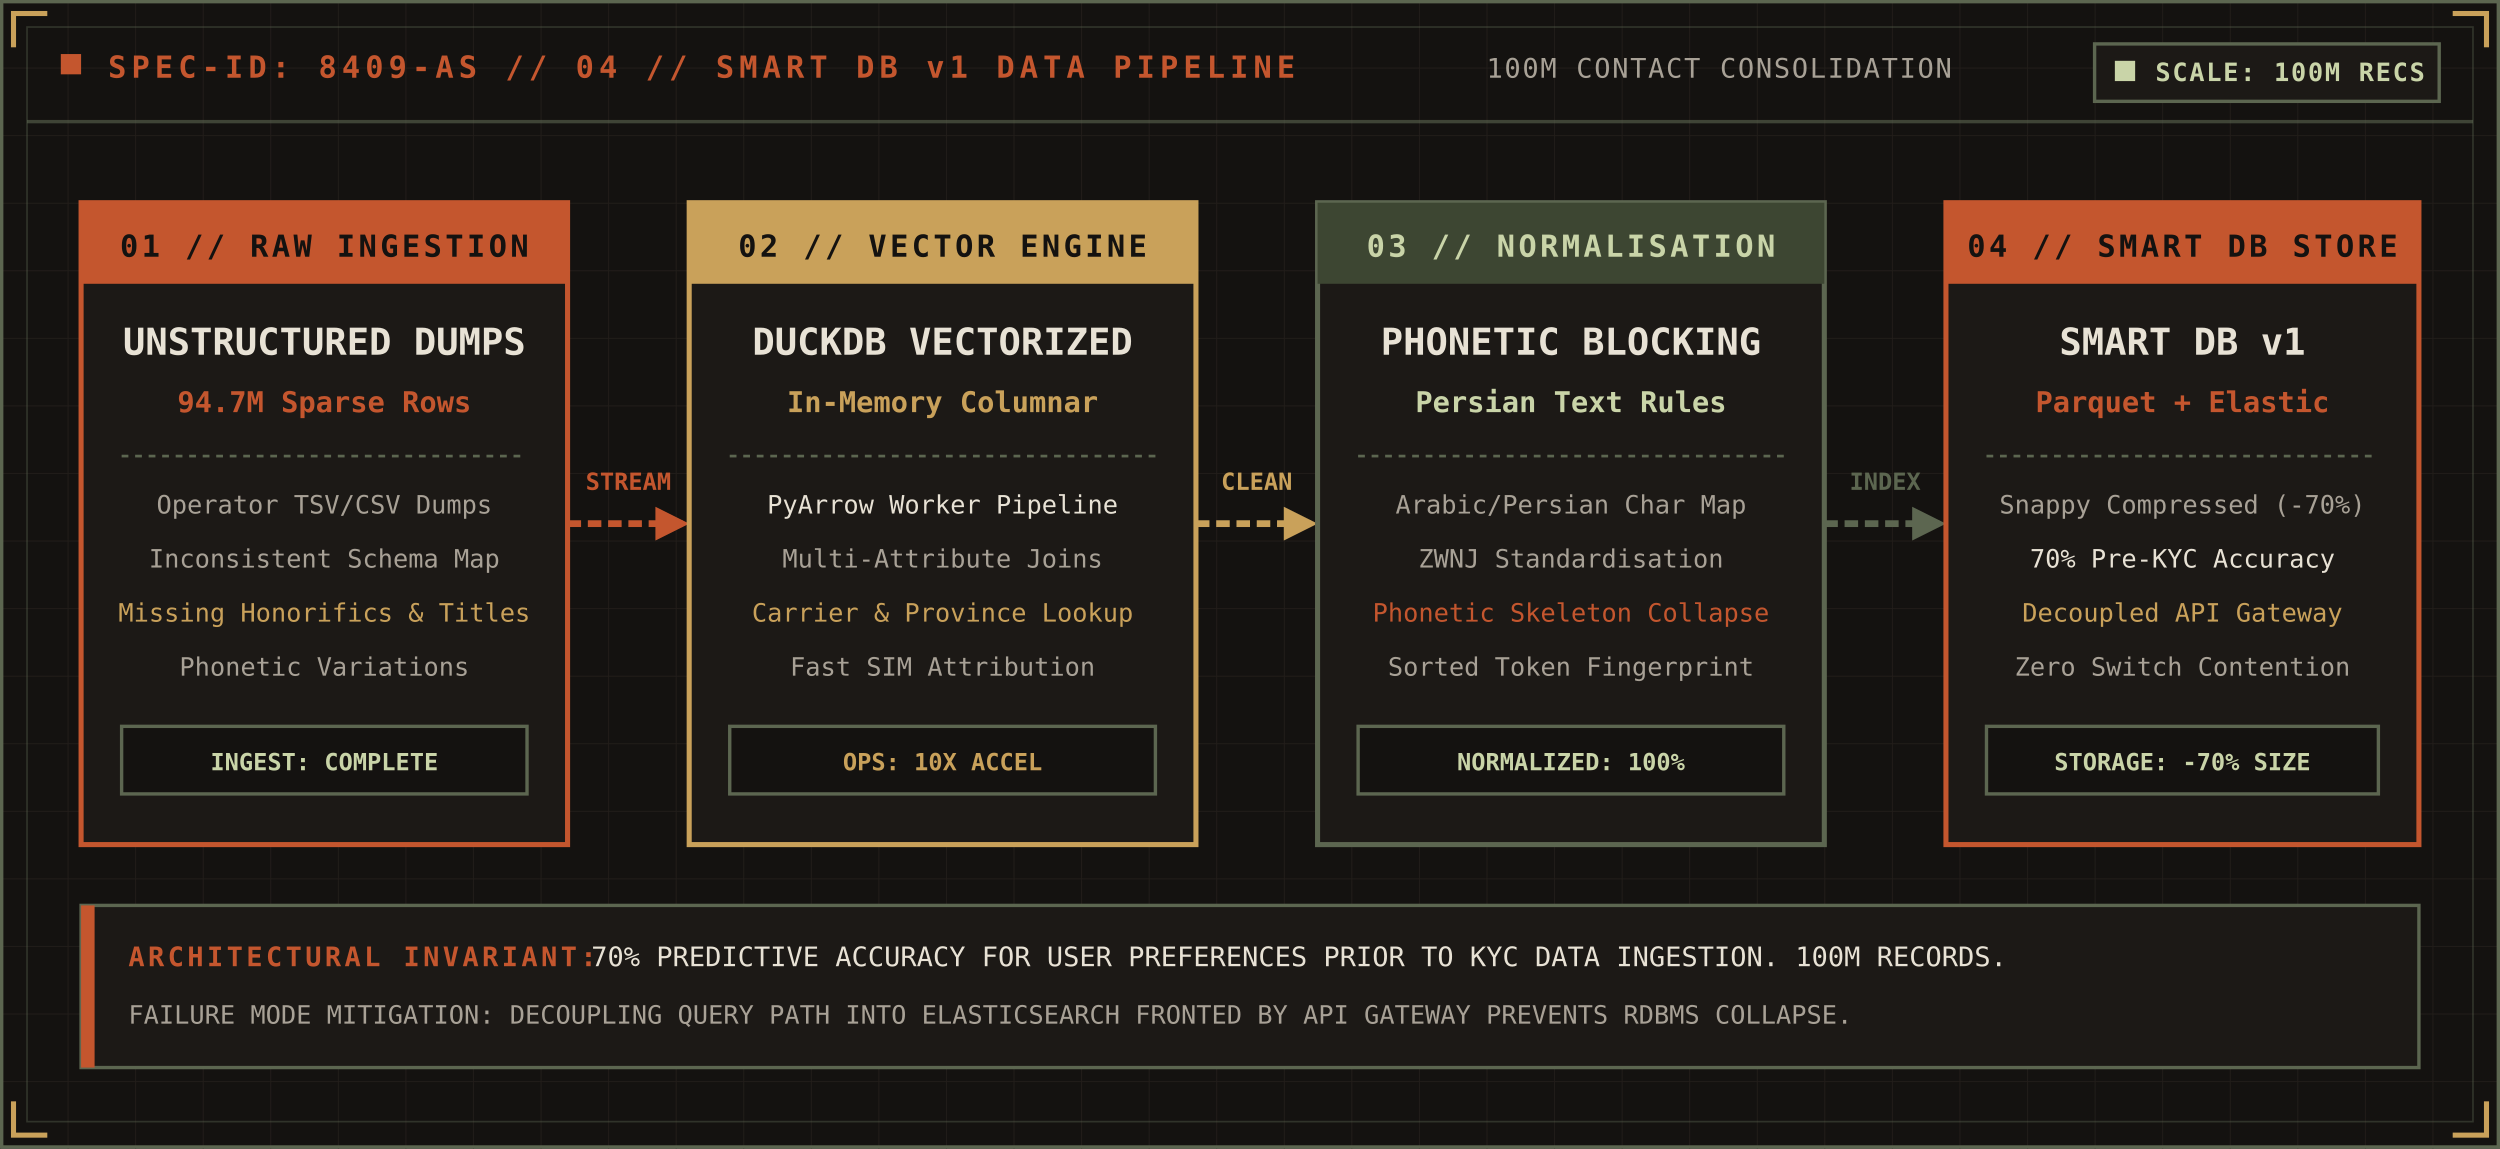
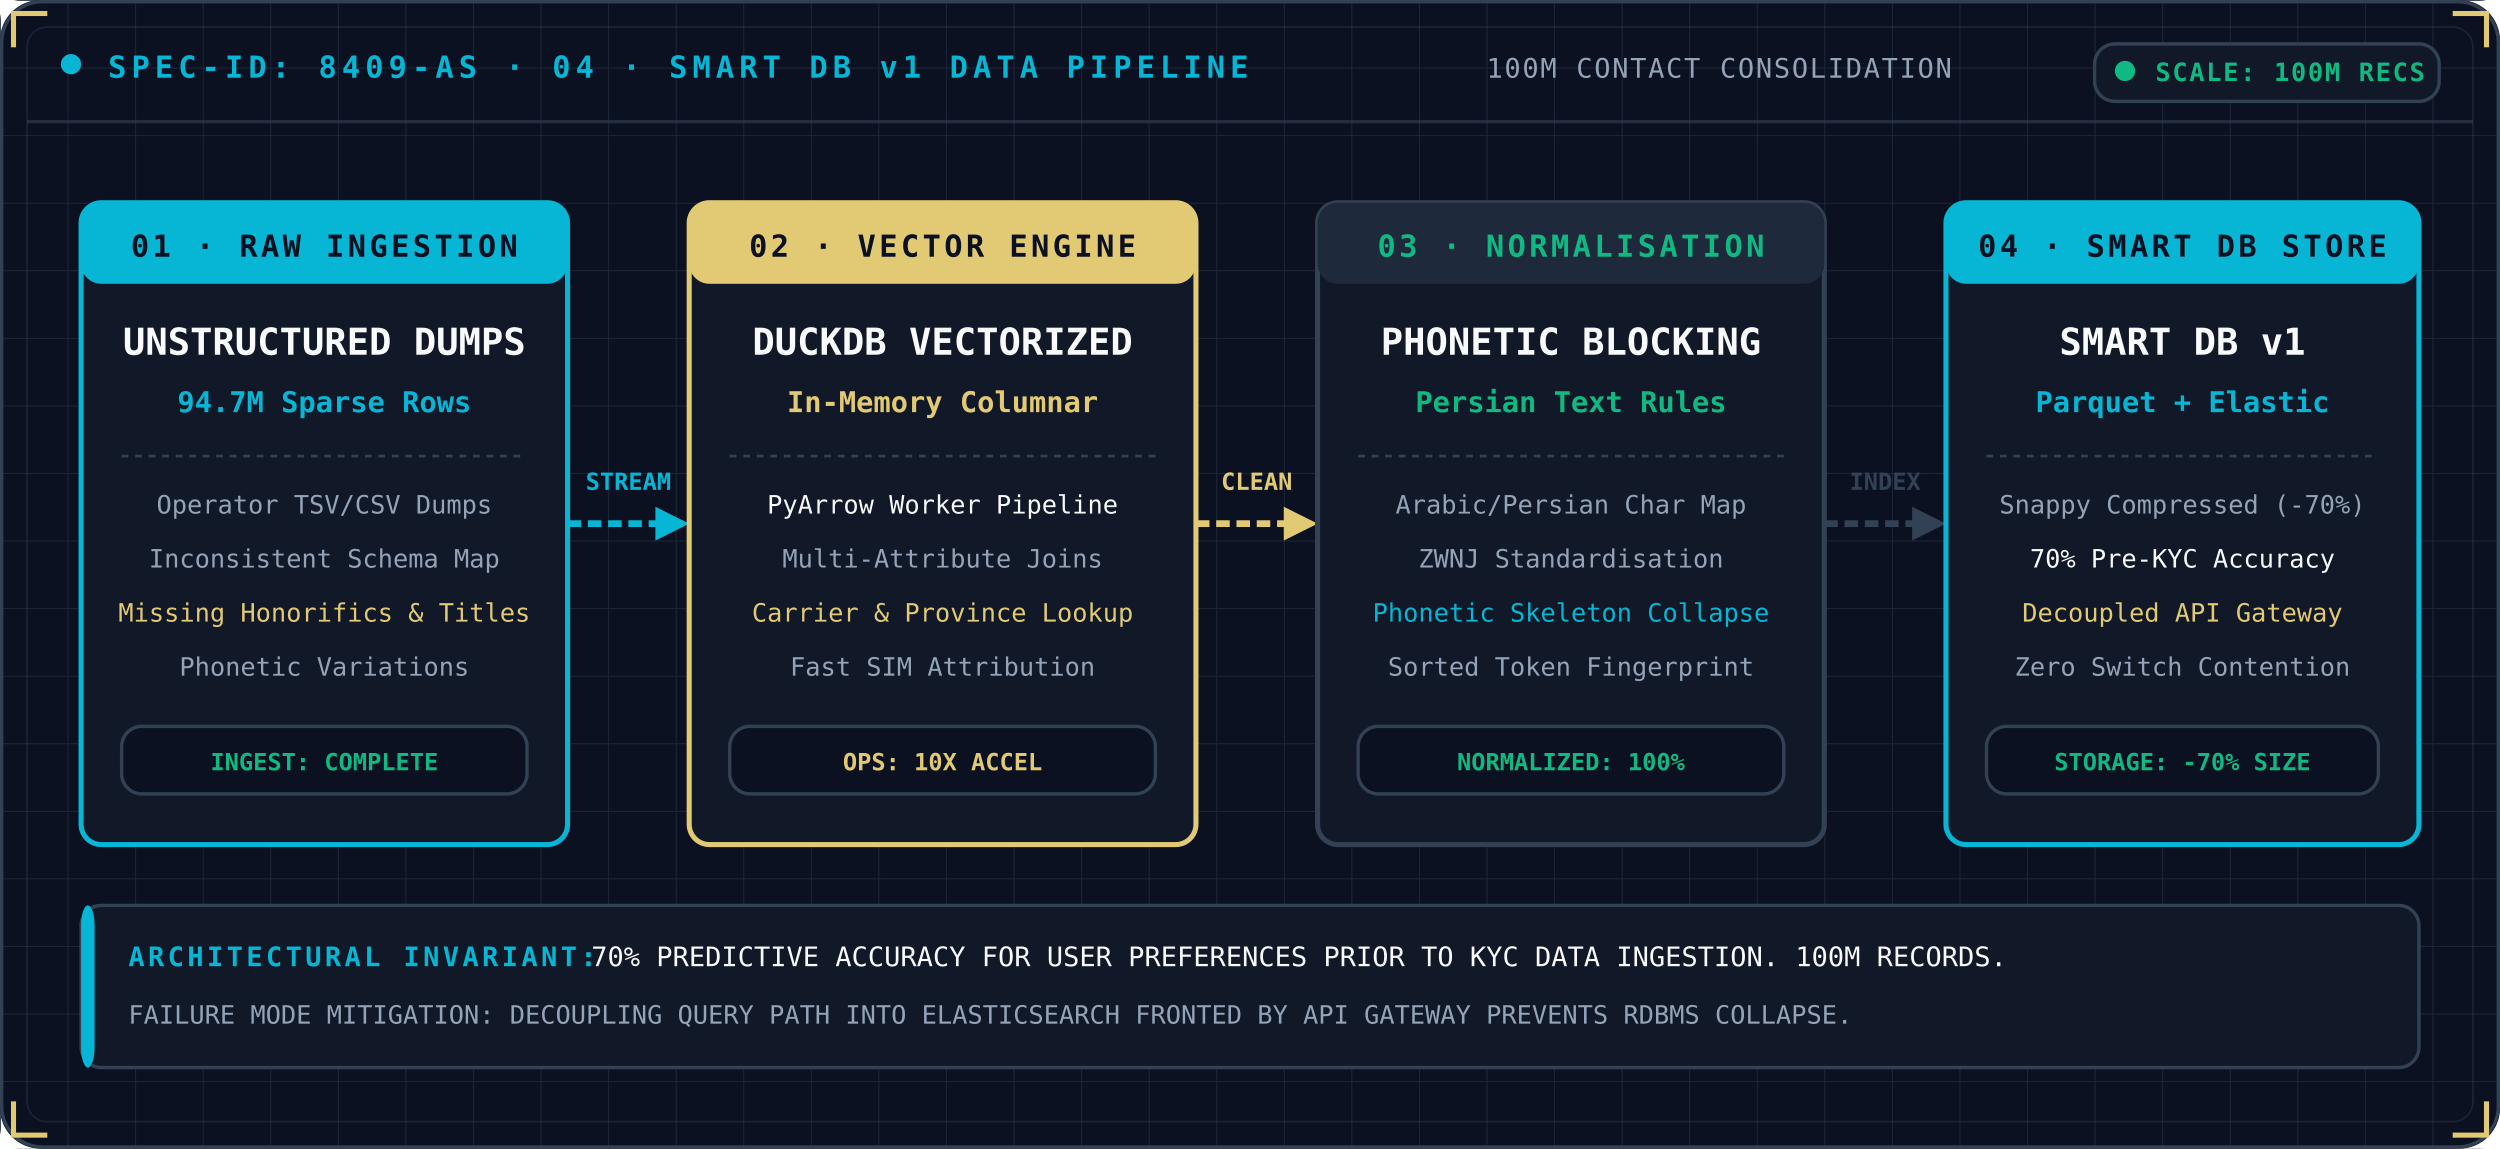
<svg xmlns="http://www.w3.org/2000/svg" viewBox="0 0 740 340" width="100%" height="100%" fill="none">
  <defs>
    <pattern id="grid-p4" width="20" height="20" patternUnits="userSpaceOnUse">
-       <path d="M 20 0 L 0 0 0 20" fill="none" stroke="#221e1a" stroke-width="0.5" />
+       <path d="M 20 0 L 0 0 0 20" fill="none" stroke="#1e293b" stroke-width="0.5" />
    </pattern>
    <style>
      text {
        font-family: 'IBM Plex Mono', monospace;
        user-select: none;
      }
    </style>
  </defs>
-   <rect width="740" height="340" fill="#141210" rx="0" />
-   <rect width="740" height="340" fill="url(#grid-p4)" rx="0" />
-   <rect x="0.5" y="0.5" width="739" height="339" stroke="#5c6650" stroke-width="1" rx="0" />
-   <rect x="8" y="8" width="724" height="324" stroke="#5c6650" stroke-width="0.5" stroke-opacity="0.4" rx="0" />
-   <path d="M 4 14 L 4 4 L 14 4" stroke="#c9a15a" stroke-width="1.5" fill="none" />
-   <path d="M 726 4 L 736 4 L 736 14" stroke="#c9a15a" stroke-width="1.5" fill="none" />
-   <path d="M 4 326 L 4 336 L 14 336" stroke="#c9a15a" stroke-width="1.5" fill="none" />
-   <path d="M 726 336 L 736 336 L 736 326" stroke="#c9a15a" stroke-width="1.5" fill="none" />
-   <line x1="8" y1="36" x2="732" y2="36" stroke="#5c6650" stroke-width="1" stroke-opacity="0.6" />
-   <rect x="18" y="16" width="6" height="6" fill="#c4562e" rx="0" />
-   <text x="32" y="23" fill="#c4562e" font-size="9" font-weight="700" letter-spacing="1.5">SPEC-ID: 8409-AS // 04 // SMART DB v1 DATA PIPELINE</text>
-   <text x="440" y="23" fill="#a8a196" font-size="8" letter-spacing="0.5">100M CONTACT CONSOLIDATION</text>
-   <rect x="620" y="13" width="102" height="17" fill="#1c1916" stroke="#5c6650" stroke-width="1" rx="0" />
-   <rect x="626" y="18" width="6" height="6" fill="#c9d4a8" rx="0" />
-   <text x="638" y="24" fill="#c9d4a8" font-size="7.5" font-weight="700" letter-spacing="0.5">SCALE: 100M RECS</text>
+   <rect width="740" height="340" fill="#0b1120" rx="12" />
+   <rect width="740" height="340" fill="url(#grid-p4)" rx="6" />
+   <rect x="0.5" y="0.5" width="739" height="339" stroke="#334155" stroke-width="1" rx="12" />
+   <rect x="8" y="8" width="724" height="324" stroke="#334155" stroke-width="0.5" stroke-opacity="0.4" rx="6" />
+   <path d="M 4 14 L 4 4 L 14 4" stroke="#e2c974" stroke-width="1.5" fill="none" />
+   <path d="M 726 4 L 736 4 L 736 14" stroke="#e2c974" stroke-width="1.5" fill="none" />
+   <path d="M 4 326 L 4 336 L 14 336" stroke="#e2c974" stroke-width="1.5" fill="none" />
+   <path d="M 726 336 L 736 336 L 736 326" stroke="#e2c974" stroke-width="1.5" fill="none" />
+   <line x1="8" y1="36" x2="732" y2="36" stroke="#334155" stroke-width="1" stroke-opacity="0.6" />
+   <rect x="18" y="16" width="6" height="6" fill="#06b6d4" rx="6" />
+   <text x="32" y="23" fill="#06b6d4" font-size="9" font-weight="700" letter-spacing="1.5">SPEC-ID: 8409-AS · 04 · SMART DB v1 DATA PIPELINE</text>
+   <text x="440" y="23" fill="#94a3b8" font-size="8" letter-spacing="0.5">100M CONTACT CONSOLIDATION</text>
+   <rect x="620" y="13" width="102" height="17" fill="#111827" stroke="#334155" stroke-width="1" rx="6" />
+   <rect x="626" y="18" width="6" height="6" fill="#10b981" rx="6" />
+   <text x="638" y="24" fill="#10b981" font-size="7.5" font-weight="700" letter-spacing="0.5">SCALE: 100M RECS</text>
  <g id="mod-raw">
-     <rect x="24" y="60" width="144" height="190" fill="#1c1916" stroke="#c4562e" stroke-width="1.5" rx="0" />
-     <rect x="24" y="60" width="144" height="24" fill="#c4562e" rx="0" />
-     <text x="96" y="76" fill="#141210" font-size="9" font-weight="700" text-anchor="middle" letter-spacing="1">01 // RAW INGESTION</text>
-     <text x="96" y="105" fill="#e8e2d5" font-size="11" font-weight="700" text-anchor="middle">UNSTRUCTURED DUMPS</text>
-     <text x="96" y="122" fill="#c4562e" font-size="8.5" font-weight="700" text-anchor="middle">94.7M Sparse Rows</text>
-     <line x1="36" y1="135" x2="156" y2="135" stroke="#5c6650" stroke-width="0.8" stroke-dasharray="2 2" />
-     <text x="96" y="152" fill="#a8a196" font-size="7.5" text-anchor="middle">Operator TSV/CSV Dumps</text>
-     <text x="96" y="168" fill="#a8a196" font-size="7.5" text-anchor="middle">Inconsistent Schema Map</text>
-     <text x="96" y="184" fill="#c9a15a" font-size="7.5" text-anchor="middle">Missing Honorifics &amp; Titles</text>
-     <text x="96" y="200" fill="#a8a196" font-size="7.5" text-anchor="middle">Phonetic Variations</text>
-     <rect x="36" y="215" width="120" height="20" fill="#141210" stroke="#5c6650" stroke-width="1" rx="0" />
-     <text x="96" y="228" fill="#c9d4a8" font-size="7" font-weight="700" text-anchor="middle">INGEST: COMPLETE</text>
+     <rect x="24" y="60" width="144" height="190" fill="#111827" stroke="#06b6d4" stroke-width="1.5" rx="6" />
+     <rect x="24" y="60" width="144" height="24" fill="#06b6d4" rx="6" />
+     <text x="96" y="76" fill="#0b1120" font-size="9" font-weight="700" text-anchor="middle" letter-spacing="1">01 · RAW INGESTION</text>
+     <text x="96" y="105" fill="#f8fafc" font-size="11" font-weight="700" text-anchor="middle">UNSTRUCTURED DUMPS</text>
+     <text x="96" y="122" fill="#06b6d4" font-size="8.5" font-weight="700" text-anchor="middle">94.7M Sparse Rows</text>
+     <line x1="36" y1="135" x2="156" y2="135" stroke="#334155" stroke-width="0.8" stroke-dasharray="2 2" />
+     <text x="96" y="152" fill="#94a3b8" font-size="7.5" text-anchor="middle">Operator TSV/CSV Dumps</text>
+     <text x="96" y="168" fill="#94a3b8" font-size="7.5" text-anchor="middle">Inconsistent Schema Map</text>
+     <text x="96" y="184" fill="#e2c974" font-size="7.5" text-anchor="middle">Missing Honorifics &amp; Titles</text>
+     <text x="96" y="200" fill="#94a3b8" font-size="7.5" text-anchor="middle">Phonetic Variations</text>
+     <rect x="36" y="215" width="120" height="20" fill="#0b1120" stroke="#334155" stroke-width="1" rx="6" />
+     <text x="96" y="228" fill="#10b981" font-size="7" font-weight="700" text-anchor="middle">INGEST: COMPLETE</text>
  </g>
-   <path d="M 168 155 L 202 155" stroke="#c4562e" stroke-width="2" stroke-dasharray="4 2" />
-   <polygon points="204,155 194,150 194,160" fill="#c4562e" />
-   <text x="186" y="145" fill="#c4562e" font-size="7" font-weight="700" text-anchor="middle">STREAM</text>
+   <path d="M 168 155 L 202 155" stroke="#06b6d4" stroke-width="2" stroke-dasharray="4 2" />
+   <polygon points="204,155 194,150 194,160" fill="#06b6d4" />
+   <text x="186" y="145" fill="#06b6d4" font-size="7" font-weight="700" text-anchor="middle">STREAM</text>
  <g id="mod-duckdb">
-     <rect x="204" y="60" width="150" height="190" fill="#1c1916" stroke="#c9a15a" stroke-width="1.5" rx="0" />
-     <rect x="204" y="60" width="150" height="24" fill="#c9a15a" rx="0" />
-     <text x="279" y="76" fill="#141210" font-size="9" font-weight="700" text-anchor="middle" letter-spacing="1">02 // VECTOR ENGINE</text>
-     <text x="279" y="105" fill="#e8e2d5" font-size="11" font-weight="700" text-anchor="middle">DUCKDB VECTORIZED</text>
-     <text x="279" y="122" fill="#c9a15a" font-size="8.5" font-weight="700" text-anchor="middle">In-Memory Columnar</text>
-     <line x1="216" y1="135" x2="342" y2="135" stroke="#5c6650" stroke-width="0.8" stroke-dasharray="2 2" />
-     <text x="279" y="152" fill="#e8e2d5" font-size="7.5" text-anchor="middle">PyArrow Worker Pipeline</text>
-     <text x="279" y="168" fill="#a8a196" font-size="7.5" text-anchor="middle">Multi-Attribute Joins</text>
-     <text x="279" y="184" fill="#c9a15a" font-size="7.5" text-anchor="middle">Carrier &amp; Province Lookup</text>
-     <text x="279" y="200" fill="#a8a196" font-size="7.5" text-anchor="middle">Fast SIM Attribution</text>
-     <rect x="216" y="215" width="126" height="20" fill="#141210" stroke="#5c6650" stroke-width="1" rx="0" />
-     <text x="279" y="228" fill="#c9a15a" font-size="7" font-weight="700" text-anchor="middle">OPS: 10X ACCEL</text>
+     <rect x="204" y="60" width="150" height="190" fill="#111827" stroke="#e2c974" stroke-width="1.5" rx="6" />
+     <rect x="204" y="60" width="150" height="24" fill="#e2c974" rx="6" />
+     <text x="279" y="76" fill="#0b1120" font-size="9" font-weight="700" text-anchor="middle" letter-spacing="1">02 · VECTOR ENGINE</text>
+     <text x="279" y="105" fill="#f8fafc" font-size="11" font-weight="700" text-anchor="middle">DUCKDB VECTORIZED</text>
+     <text x="279" y="122" fill="#e2c974" font-size="8.5" font-weight="700" text-anchor="middle">In-Memory Columnar</text>
+     <line x1="216" y1="135" x2="342" y2="135" stroke="#334155" stroke-width="0.8" stroke-dasharray="2 2" />
+     <text x="279" y="152" fill="#f8fafc" font-size="7.5" text-anchor="middle">PyArrow Worker Pipeline</text>
+     <text x="279" y="168" fill="#94a3b8" font-size="7.5" text-anchor="middle">Multi-Attribute Joins</text>
+     <text x="279" y="184" fill="#e2c974" font-size="7.5" text-anchor="middle">Carrier &amp; Province Lookup</text>
+     <text x="279" y="200" fill="#94a3b8" font-size="7.5" text-anchor="middle">Fast SIM Attribution</text>
+     <rect x="216" y="215" width="126" height="20" fill="#0b1120" stroke="#334155" stroke-width="1" rx="6" />
+     <text x="279" y="228" fill="#e2c974" font-size="7" font-weight="700" text-anchor="middle">OPS: 10X ACCEL</text>
  </g>
-   <path d="M 354 155 L 388 155" stroke="#c9a15a" stroke-width="2" stroke-dasharray="4 2" />
-   <polygon points="390,155 380,150 380,160" fill="#c9a15a" />
-   <text x="372" y="145" fill="#c9a15a" font-size="7" font-weight="700" text-anchor="middle">CLEAN</text>
+   <path d="M 354 155 L 388 155" stroke="#e2c974" stroke-width="2" stroke-dasharray="4 2" />
+   <polygon points="390,155 380,150 380,160" fill="#e2c974" />
+   <text x="372" y="145" fill="#e2c974" font-size="7" font-weight="700" text-anchor="middle">CLEAN</text>
  <g id="mod-clean">
-     <rect x="390" y="60" width="150" height="190" fill="#1c1916" stroke="#5c6650" stroke-width="1.5" rx="0" />
-     <rect x="390" y="60" width="150" height="24" fill="#3d4632" rx="0" />
-     <text x="465" y="76" fill="#c9d4a8" font-size="9" font-weight="700" text-anchor="middle" letter-spacing="1">03 // NORMALISATION</text>
-     <text x="465" y="105" fill="#e8e2d5" font-size="11" font-weight="700" text-anchor="middle">PHONETIC BLOCKING</text>
-     <text x="465" y="122" fill="#c9d4a8" font-size="8.5" font-weight="700" text-anchor="middle">Persian Text Rules</text>
-     <line x1="402" y1="135" x2="528" y2="135" stroke="#5c6650" stroke-width="0.8" stroke-dasharray="2 2" />
-     <text x="465" y="152" fill="#a8a196" font-size="7.5" text-anchor="middle">Arabic/Persian Char Map</text>
-     <text x="465" y="168" fill="#a8a196" font-size="7.5" text-anchor="middle">ZWNJ Standardisation</text>
-     <text x="465" y="184" fill="#c4562e" font-size="7.5" text-anchor="middle">Phonetic Skeleton Collapse</text>
-     <text x="465" y="200" fill="#a8a196" font-size="7.5" text-anchor="middle">Sorted Token Fingerprint</text>
-     <rect x="402" y="215" width="126" height="20" fill="#141210" stroke="#5c6650" stroke-width="1" rx="0" />
-     <text x="465" y="228" fill="#c9d4a8" font-size="7" font-weight="700" text-anchor="middle">NORMALIZED: 100%</text>
+     <rect x="390" y="60" width="150" height="190" fill="#111827" stroke="#334155" stroke-width="1.5" rx="6" />
+     <rect x="390" y="60" width="150" height="24" fill="#1e293b" rx="6" />
+     <text x="465" y="76" fill="#10b981" font-size="9" font-weight="700" text-anchor="middle" letter-spacing="1">03 · NORMALISATION</text>
+     <text x="465" y="105" fill="#f8fafc" font-size="11" font-weight="700" text-anchor="middle">PHONETIC BLOCKING</text>
+     <text x="465" y="122" fill="#10b981" font-size="8.5" font-weight="700" text-anchor="middle">Persian Text Rules</text>
+     <line x1="402" y1="135" x2="528" y2="135" stroke="#334155" stroke-width="0.8" stroke-dasharray="2 2" />
+     <text x="465" y="152" fill="#94a3b8" font-size="7.5" text-anchor="middle">Arabic/Persian Char Map</text>
+     <text x="465" y="168" fill="#94a3b8" font-size="7.5" text-anchor="middle">ZWNJ Standardisation</text>
+     <text x="465" y="184" fill="#06b6d4" font-size="7.5" text-anchor="middle">Phonetic Skeleton Collapse</text>
+     <text x="465" y="200" fill="#94a3b8" font-size="7.5" text-anchor="middle">Sorted Token Fingerprint</text>
+     <rect x="402" y="215" width="126" height="20" fill="#0b1120" stroke="#334155" stroke-width="1" rx="6" />
+     <text x="465" y="228" fill="#10b981" font-size="7" font-weight="700" text-anchor="middle">NORMALIZED: 100%</text>
  </g>
-   <path d="M 540 155 L 574 155" stroke="#5c6650" stroke-width="2" stroke-dasharray="4 2" />
-   <polygon points="576,155 566,150 566,160" fill="#5c6650" />
-   <text x="558" y="145" fill="#5c6650" font-size="7" font-weight="700" text-anchor="middle">INDEX</text>
+   <path d="M 540 155 L 574 155" stroke="#334155" stroke-width="2" stroke-dasharray="4 2" />
+   <polygon points="576,155 566,150 566,160" fill="#334155" />
+   <text x="558" y="145" fill="#334155" font-size="7" font-weight="700" text-anchor="middle">INDEX</text>
  <g id="mod-store">
-     <rect x="576" y="60" width="140" height="190" fill="#1c1916" stroke="#c4562e" stroke-width="1.5" rx="0" />
-     <rect x="576" y="60" width="140" height="24" fill="#c4562e" rx="0" />
-     <text x="646" y="76" fill="#141210" font-size="9" font-weight="700" text-anchor="middle" letter-spacing="1">04 // SMART DB STORE</text>
-     <text x="646" y="105" fill="#e8e2d5" font-size="11" font-weight="700" text-anchor="middle">SMART DB v1</text>
-     <text x="646" y="122" fill="#c4562e" font-size="8.5" font-weight="700" text-anchor="middle">Parquet + Elastic</text>
-     <line x1="588" y1="135" x2="704" y2="135" stroke="#5c6650" stroke-width="0.8" stroke-dasharray="2 2" />
-     <text x="646" y="152" fill="#a8a196" font-size="7.5" text-anchor="middle">Snappy Compressed (-70%)</text>
-     <text x="646" y="168" fill="#e8e2d5" font-size="7.5" text-anchor="middle">70% Pre-KYC Accuracy</text>
-     <text x="646" y="184" fill="#c9a15a" font-size="7.5" text-anchor="middle">Decoupled API Gateway</text>
-     <text x="646" y="200" fill="#a8a196" font-size="7.5" text-anchor="middle">Zero Switch Contention</text>
-     <rect x="588" y="215" width="116" height="20" fill="#141210" stroke="#5c6650" stroke-width="1" rx="0" />
-     <text x="646" y="228" fill="#c9d4a8" font-size="7" font-weight="700" text-anchor="middle">STORAGE: -70% SIZE</text>
+     <rect x="576" y="60" width="140" height="190" fill="#111827" stroke="#06b6d4" stroke-width="1.5" rx="6" />
+     <rect x="576" y="60" width="140" height="24" fill="#06b6d4" rx="6" />
+     <text x="646" y="76" fill="#0b1120" font-size="9" font-weight="700" text-anchor="middle" letter-spacing="1">04 · SMART DB STORE</text>
+     <text x="646" y="105" fill="#f8fafc" font-size="11" font-weight="700" text-anchor="middle">SMART DB v1</text>
+     <text x="646" y="122" fill="#06b6d4" font-size="8.5" font-weight="700" text-anchor="middle">Parquet + Elastic</text>
+     <line x1="588" y1="135" x2="704" y2="135" stroke="#334155" stroke-width="0.8" stroke-dasharray="2 2" />
+     <text x="646" y="152" fill="#94a3b8" font-size="7.5" text-anchor="middle">Snappy Compressed (-70%)</text>
+     <text x="646" y="168" fill="#f8fafc" font-size="7.5" text-anchor="middle">70% Pre-KYC Accuracy</text>
+     <text x="646" y="184" fill="#e2c974" font-size="7.5" text-anchor="middle">Decoupled API Gateway</text>
+     <text x="646" y="200" fill="#94a3b8" font-size="7.5" text-anchor="middle">Zero Switch Contention</text>
+     <rect x="588" y="215" width="116" height="20" fill="#0b1120" stroke="#334155" stroke-width="1" rx="6" />
+     <text x="646" y="228" fill="#10b981" font-size="7" font-weight="700" text-anchor="middle">STORAGE: -70% SIZE</text>
  </g>
-   <rect x="24" y="268" width="692" height="48" fill="#1c1916" stroke="#5c6650" stroke-width="1" rx="0" />
-   <rect x="24" y="268" width="4" height="48" fill="#c4562e" rx="0" />
-   <text x="38" y="286" fill="#c4562e" font-size="8" font-weight="700" letter-spacing="1">ARCHITECTURAL INVARIANT:</text>
-   <text x="175" y="286" fill="#e8e2d5" font-size="8">70% PREDICTIVE ACCURACY FOR USER PREFERENCES PRIOR TO KYC DATA INGESTION. 100M RECORDS.</text>
-   <text x="38" y="303" fill="#a8a196" font-size="7.5">FAILURE MODE MITIGATION: DECOUPLING QUERY PATH INTO ELASTICSEARCH FRONTED BY API GATEWAY PREVENTS RDBMS COLLAPSE.</text>
+   <rect x="24" y="268" width="692" height="48" fill="#111827" stroke="#334155" stroke-width="1" rx="6" />
+   <rect x="24" y="268" width="4" height="48" fill="#06b6d4" rx="6" />
+   <text x="38" y="286" fill="#06b6d4" font-size="8" font-weight="700" letter-spacing="1">ARCHITECTURAL INVARIANT:</text>
+   <text x="175" y="286" fill="#f8fafc" font-size="8">70% PREDICTIVE ACCURACY FOR USER PREFERENCES PRIOR TO KYC DATA INGESTION. 100M RECORDS.</text>
+   <text x="38" y="303" fill="#94a3b8" font-size="7.5">FAILURE MODE MITIGATION: DECOUPLING QUERY PATH INTO ELASTICSEARCH FRONTED BY API GATEWAY PREVENTS RDBMS COLLAPSE.</text>
</svg>
